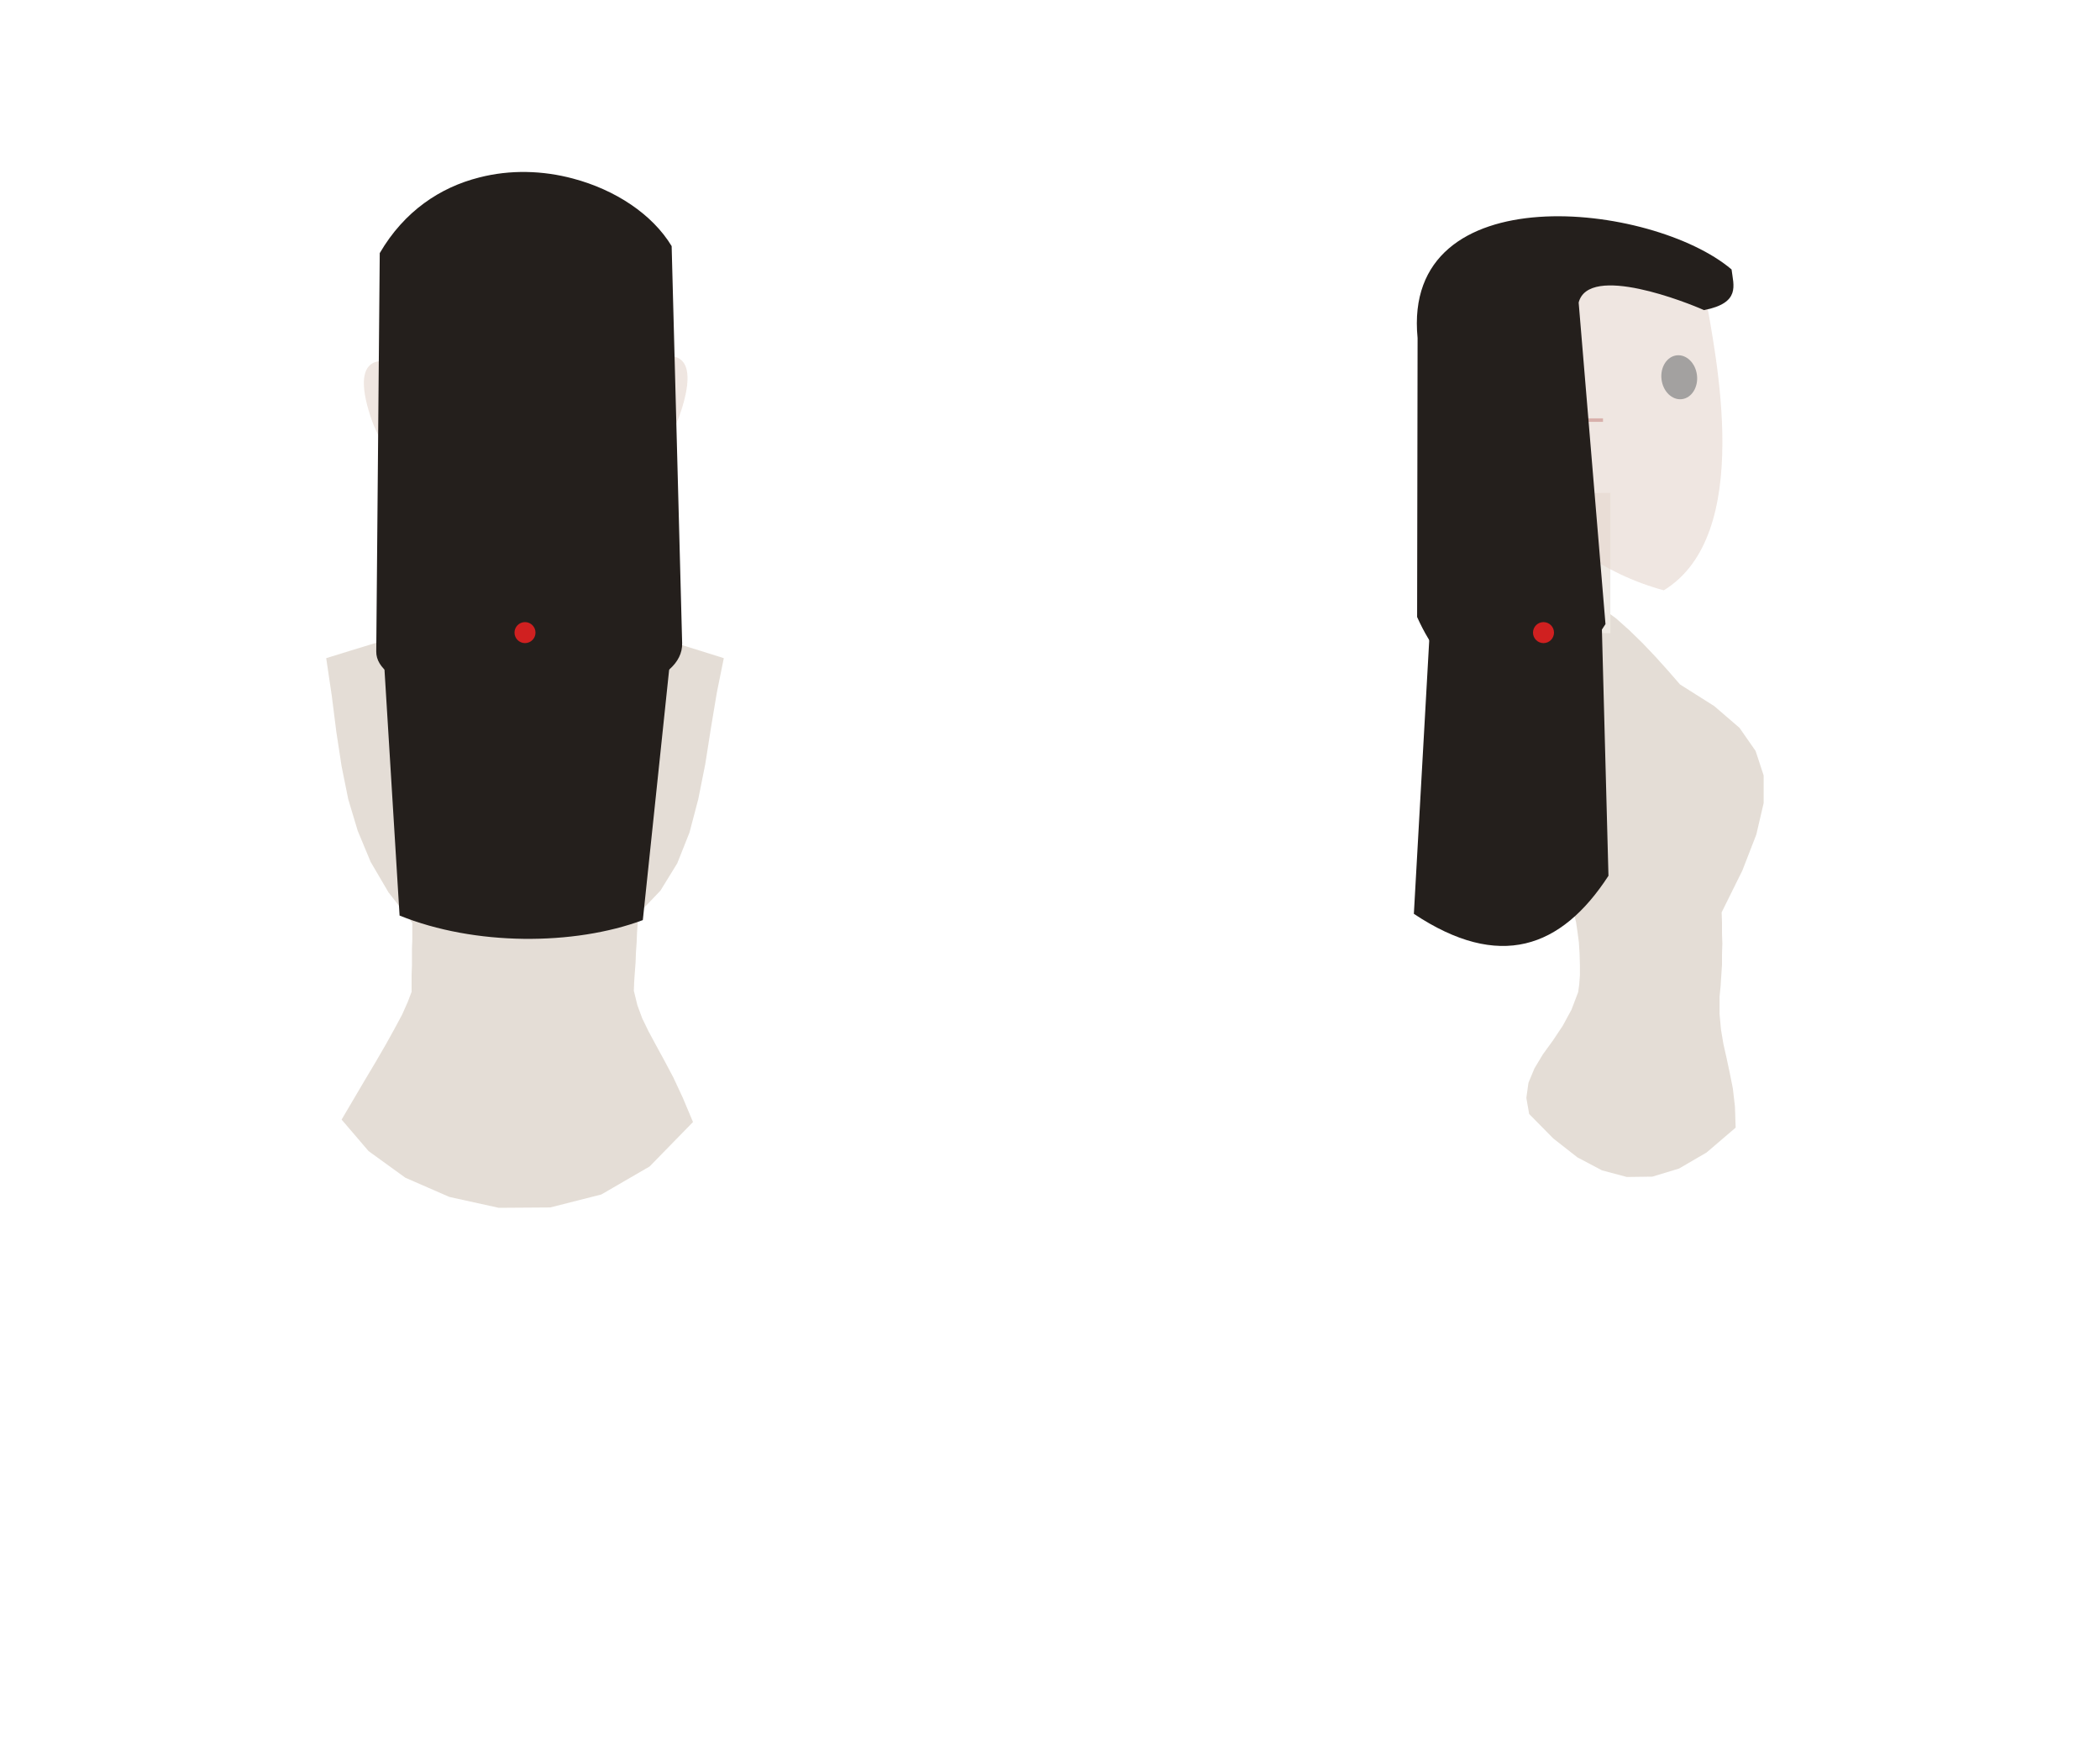
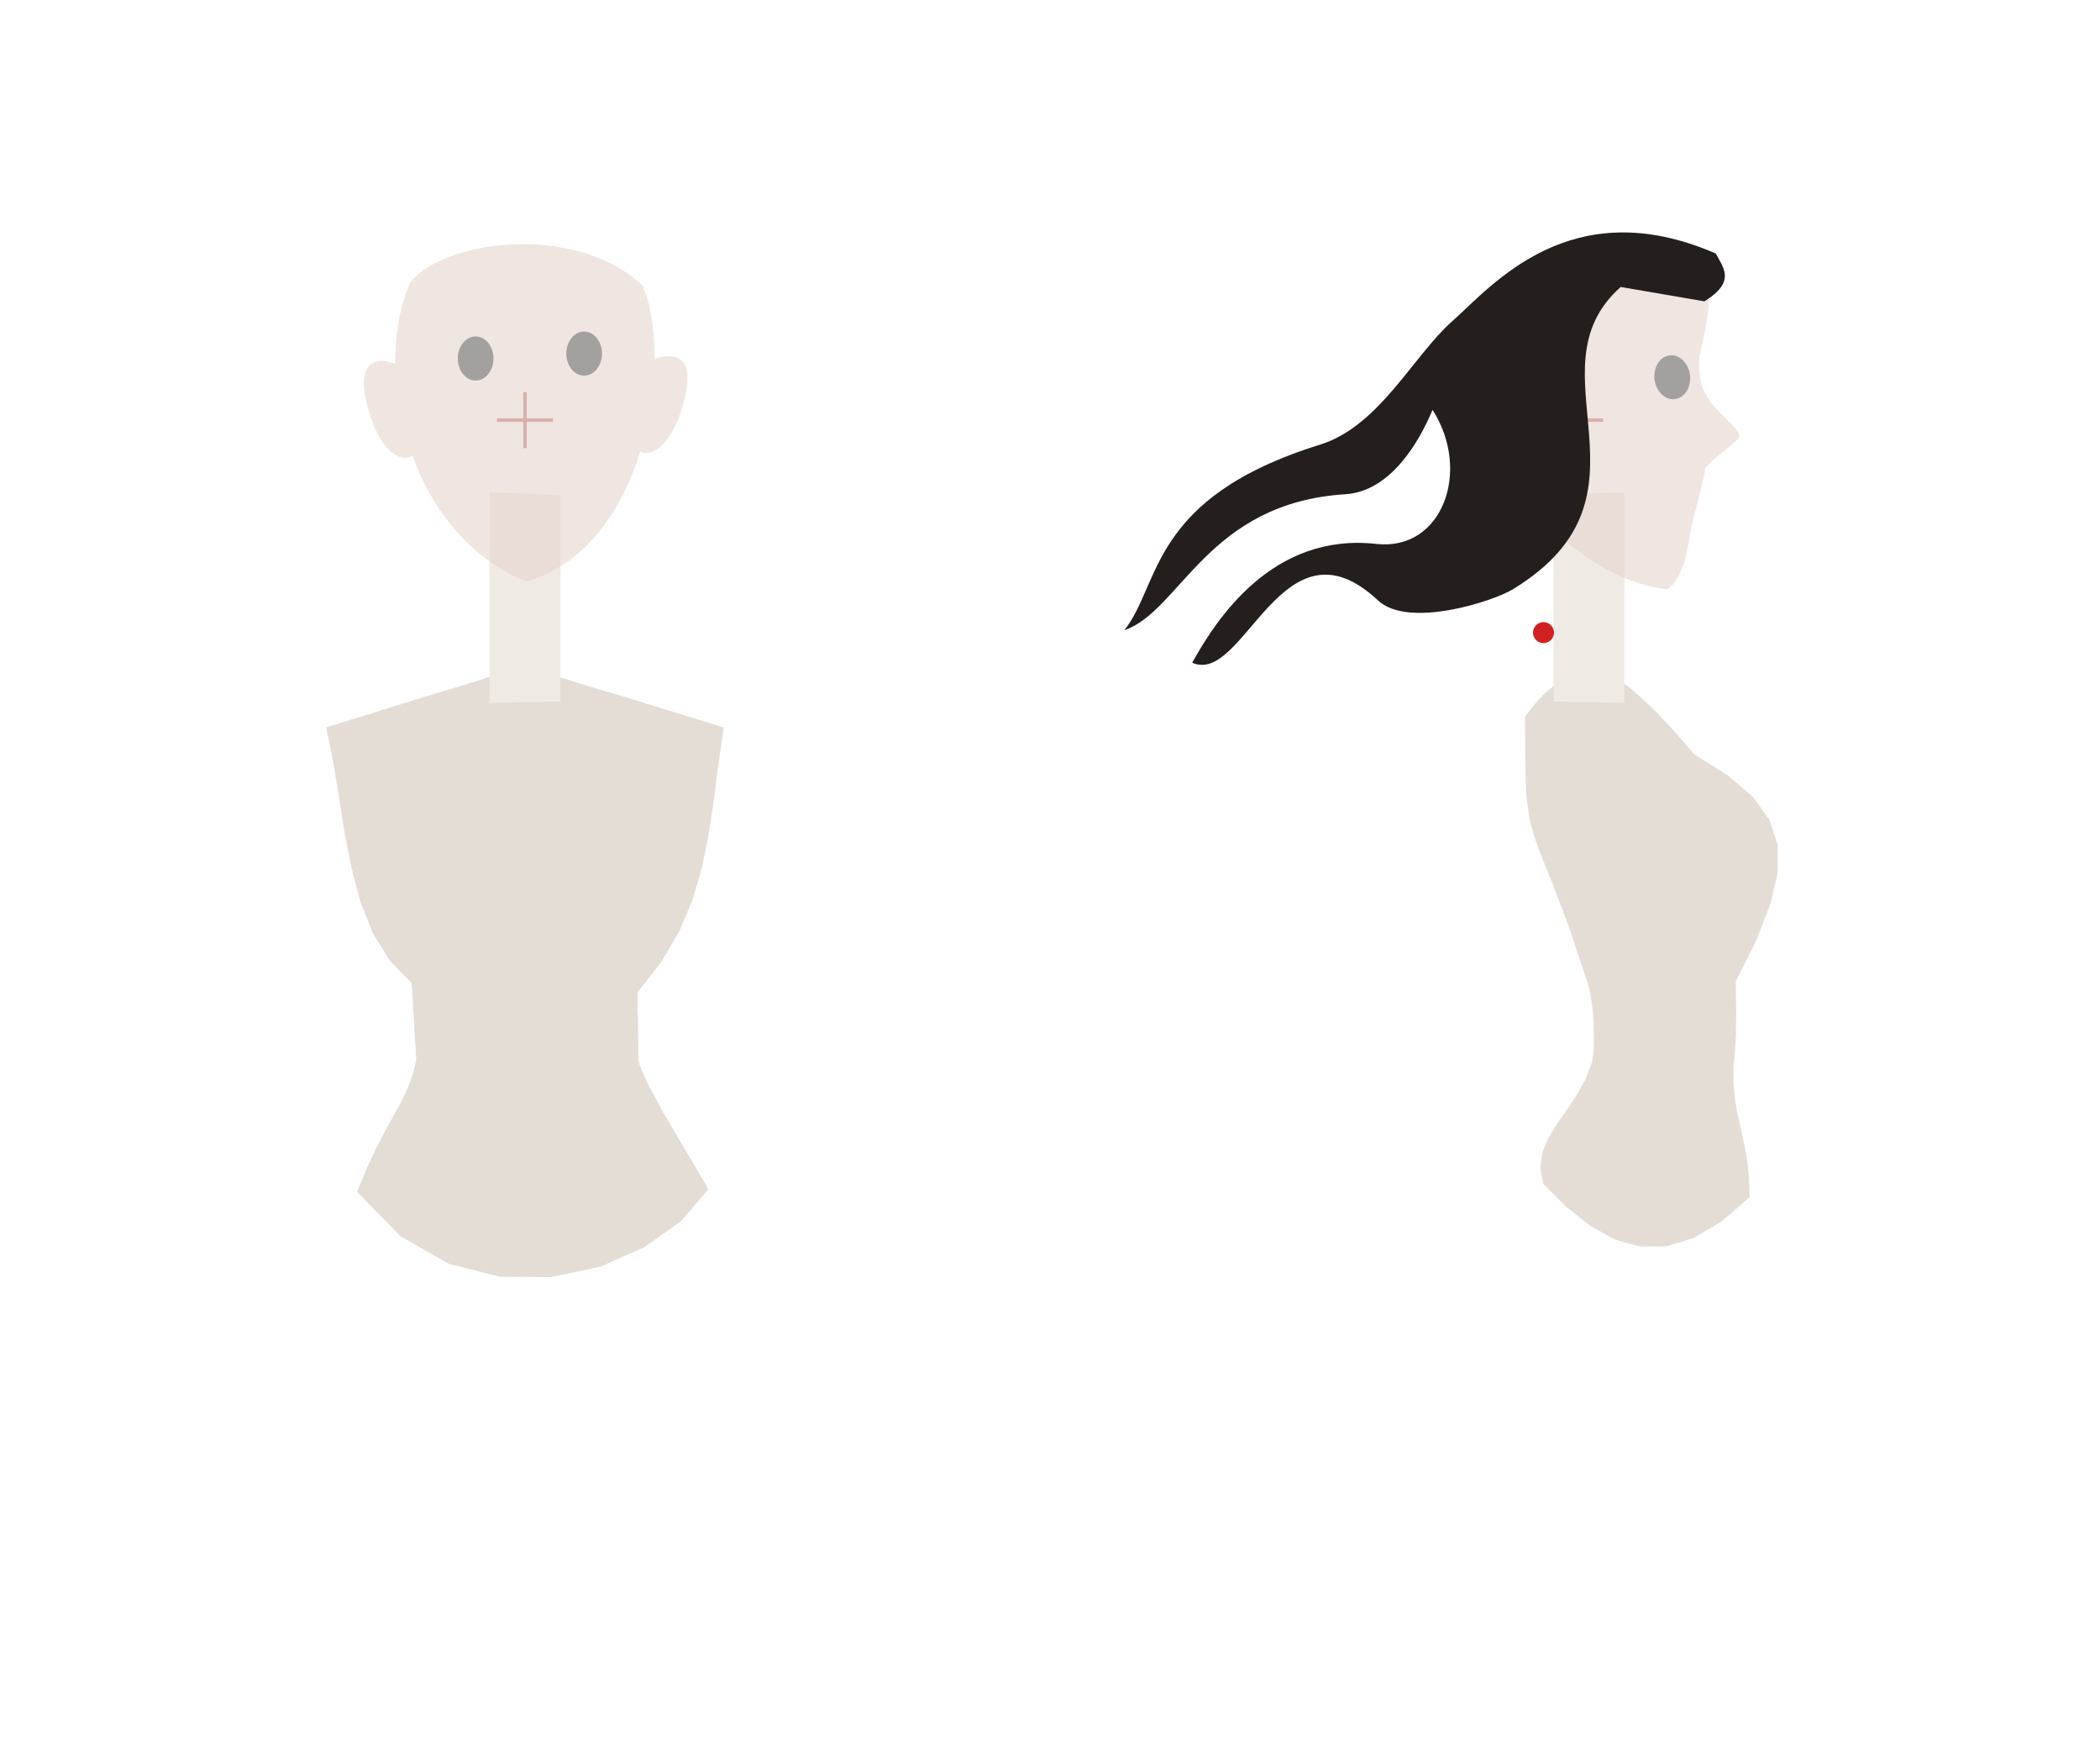
- <svg xmlns="http://www.w3.org/2000/svg" width="1200" height="1000" viewBox="-1.5 -1.2 6 5" version="1.1" id="svg92">
-   <defs id="defs96" />
-   <g id="g46">
-     <g opacity="0.7" id="g24">
-       <path d="M0.568 0.68L0.498 0.658L0.427 0.636L0.356 0.614L0.286 0.592L0.215 0.57L0.144 0.548L0.074 0.526L0.003 0.504L-0.068 0.526L-0.14 0.548L-0.211 0.57L-0.283 0.592L-0.354 0.614L-0.425 0.636L-0.497 0.658L-0.568 0.68L-0.552 0.788L-0.539 0.891L-0.524 0.989L-0.505 1.083L-0.478 1.173L-0.441 1.262L-0.39 1.349L-0.322 1.436L-0.322 1.46L-0.322 1.485L-0.323 1.51L-0.323 1.534L-0.323 1.559L-0.324 1.584L-0.324 1.608L-0.324 1.633L-0.335 1.662L-0.351 1.698L-0.373 1.739L-0.398 1.784L-0.427 1.834L-0.458 1.886L-0.491 1.942L-0.524 1.998L-0.447 2.088L-0.342 2.164L-0.216 2.219L-0.075 2.25L0.072 2.249L0.218 2.212L0.356 2.132L0.48 2.005L0.451 1.936L0.424 1.878L0.398 1.829L0.374 1.785L0.353 1.746L0.335 1.709L0.321 1.671L0.311 1.63L0.312 1.603L0.314 1.575L0.316 1.548L0.317 1.52L0.319 1.492L0.32 1.465L0.322 1.437L0.324 1.41L0.387 1.344L0.435 1.266L0.47 1.178L0.495 1.083L0.515 0.983L0.531 0.881L0.548 0.779Z" fill="#d9cfc4" id="path2" />
-       <path d="M0.101 0.609L0.101 0.558L0.101 0.508L0.101 0.458L0.101 0.408L0.101 0.358L0.101 0.308L0.101 0.258L0.101 0.208L0.076 0.208L0.05 0.209L0.025 0.209L0 0.21L-0.025 0.211L-0.05 0.211L-0.076 0.212L-0.101 0.212L-0.101 0.262L-0.101 0.311L-0.101 0.36L-0.101 0.409L-0.101 0.458L-0.101 0.507L-0.101 0.557L-0.101 0.606L-0.076 0.606L-0.051 0.606L-0.025 0.607L0 0.607L0.025 0.607L0.051 0.608L0.076 0.608Z" fill="#e8e1d9" id="path4" />
-       <path d="M-0.08 0H0.08M0 -0.08V0.08" stroke="#b04040" stroke-width="0.01" fill="none" id="path6" />
-       <g opacity="0.6" id="g22">
-         <g id="g14">
-           <path style="fill:#d9c3b6;fill-opacity:1;stroke-width:0.015" d="m -0.331,-0.388 c 0.08,-0.12 0.465,-0.184 0.666,0.003 0.087,0.185 0.024,0.743 -0.331,0.846 -0.333,-0.133 -0.443,-0.594 -0.334,-0.849 z" id="path8" />
-           <path style="fill:#d9c3b6;fill-opacity:1;stroke-width:0.015" d="m 0.312,0.066 0.059,-0.239 c 9.196e-4,-0.002 0.137,-0.06 0.079,0.134 -0.047,0.159 -0.131,0.148 -0.138,0.105 z" id="path10" />
-           <path style="fill:#d9c3b6;fill-opacity:1;stroke-width:0.015" d="m -0.308,0.08 -0.059,-0.239 c -9.204e-4,-0.002 -0.137,-0.06 -0.079,0.134 0.047,0.159 0.131,0.148 0.138,0.105 z" id="path12" />
+ <svg xmlns="http://www.w3.org/2000/svg" width="1200" height="1000" viewBox="-1.5 -1.2 6 5" version="1.1" id="svg463">
+   <defs id="defs467" />
+   <g id="g417">
+     <g opacity="0.7" id="g395">
+       <path d="M-0.568 0.878L-0.498 0.856L-0.427 0.834L-0.356 0.812L-0.286 0.79L-0.215 0.769L-0.144 0.747L-0.074 0.725L-0.003 0.703L0.068 0.725L0.14 0.747L0.211 0.769L0.283 0.79L0.354 0.812L0.425 0.834L0.497 0.856L0.568 0.878L0.552 0.987L0.539 1.09L0.524 1.187L0.505 1.281L0.478 1.372L0.441 1.46L0.39 1.547L0.322 1.634L0.322 1.659L0.322 1.683L0.323 1.708L0.323 1.733L0.323 1.757L0.324 1.782L0.324 1.807L0.324 1.832L0.335 1.861L0.351 1.896L0.373 1.937L0.398 1.983L0.427 2.032L0.458 2.085L0.491 2.14L0.524 2.197L0.447 2.287L0.342 2.362L0.216 2.418L0.075 2.448L-0.072 2.447L-0.218 2.41L-0.356 2.331L-0.48 2.204L-0.451 2.135L-0.424 2.077L-0.398 2.027L-0.374 1.984L-0.353 1.945L-0.335 1.908L-0.321 1.87L-0.311 1.829L-0.312 1.801L-0.314 1.774L-0.316 1.746L-0.317 1.719L-0.319 1.691L-0.32 1.664L-0.322 1.636L-0.324 1.608L-0.387 1.543L-0.435 1.465L-0.47 1.377L-0.495 1.282L-0.515 1.182L-0.531 1.079L-0.548 0.977Z" fill="#d9cfc4" />
+       <path d="M-0.101 0.808L-0.101 0.733L-0.101 0.657L-0.101 0.582L-0.101 0.507L-0.101 0.432L-0.101 0.357L-0.101 0.282L-0.101 0.207L-0.076 0.207L-0.05 0.208L-0.025 0.209L0 0.21L0.025 0.211L0.05 0.212L0.076 0.213L0.101 0.214L0.101 0.287L0.101 0.361L0.101 0.435L0.101 0.509L0.101 0.582L0.101 0.656L0.101 0.73L0.101 0.804L0.076 0.804L0.051 0.805L0.025 0.805L0 0.806L-0.025 0.806L-0.051 0.807L-0.076 0.807Z" fill="#e8e1d9" />
+       <path d="M-0.08 0H0.08M0 -0.08V0.08" stroke="#b04040" stroke-width="0.01" fill="none" />
+       <g opacity="0.6">
+         <g>
+           <path style="fill:#d9c3b6;fill-opacity:1;stroke-width:0.015" d="m -0.331,-0.388 c 0.08,-0.12 0.465,-0.184 0.666,0.003 0.087,0.185 0.024,0.743 -0.331,0.846 -0.333,-0.133 -0.443,-0.594 -0.334,-0.849 z" />
+           <path style="fill:#d9c3b6;fill-opacity:1;stroke-width:0.015" d="m 0.312,0.066 0.059,-0.239 c 9.196e-4,-0.002 0.137,-0.06 0.079,0.134 -0.047,0.159 -0.131,0.148 -0.138,0.105 z" />
+           <path style="fill:#d9c3b6;fill-opacity:1;stroke-width:0.015" d="m -0.308,0.08 -0.059,-0.239 c -9.204e-4,-0.002 -0.137,-0.06 -0.079,0.134 0.047,0.159 0.131,0.148 0.138,0.105 z" />
        </g>
-         <g id="g20">
-           <ellipse style="fill:#241f1c;stroke-width:0.015" cx="-0.141" cy="-0.176" rx="0.051" ry="0.063" id="ellipse16" />
-           <ellipse style="fill:#241f1c;stroke-width:0.015" cx="0.169" cy="-0.19" rx="0.051" ry="0.063" id="ellipse18" />
+         <g>
+           <ellipse style="fill:#241f1c;stroke-width:0.015" cx="-0.141" cy="-0.176" rx="0.051" ry="0.063" />
+           <ellipse style="fill:#241f1c;stroke-width:0.015" cx="0.169" cy="-0.19" rx="0.051" ry="0.063" />
        </g>
      </g>
    </g>
-     <g id="g30">
-       <g id="g28">
-         <path style="fill:#241f1c;fill-opacity:1;stroke-width:0.015" d="m -0.415,-0.477 -0.01,1.138 c -0.002,0.192 0.88,0.205 0.874,-0.024 l -0.03,-1.134 C 0.364,-0.588 0.258,-0.658 0.137,-0.69 0.051,-0.713 -0.042,-0.716 -0.131,-0.693 c -0.111,0.028 -0.214,0.096 -0.284,0.216 z" id="path26" />
-       </g>
-     </g>
-     <g id="g36">
-       <g id="g34" transform="translate(1.269646,0.2322067)">
-         <path style="fill:#241f1c;fill-opacity:1;stroke-width:0.015" d="m -1.676,0.401 0.048,0.782 c 0.215,0.087 0.499,0.086 0.695,0.013 l 0.084,-0.799 C -1.117,0.268 -1.389,0.212 -1.676,0.401 Z" id="path32" />
-       </g>
-     </g>
-     <g id="g38" />
-     <g id="g40" />
-     <g id="g44">
-       <circle cx="0" cy="0.607" r="0.03" fill="#d02020" id="circle42" />
-     </g>
+     <g id="g401" />
+     <g id="g407" />
+     <g id="g409" />
+     <g id="g411" />
+     <g id="g415" />
  </g>
-   <g transform="translate(3 0)" id="g90">
-     <g opacity="0.7" id="g68">
-       <path d="M0.3 0.755L0.267 0.717L0.231 0.677L0.193 0.637L0.155 0.6L0.118 0.567L0.083 0.541L0.053 0.525L0.028 0.519L-0.012 0.523L-0.046 0.532L-0.076 0.544L-0.102 0.561L-0.125 0.58L-0.146 0.602L-0.165 0.625L-0.183 0.649L-0.182 0.784L-0.179 0.876L-0.17 0.942L-0.155 0.996L-0.133 1.054L-0.101 1.133L-0.058 1.248L-0.002 1.414L0.003 1.434L0.007 1.461L0.011 1.491L0.013 1.523L0.014 1.555L0.014 1.586L0.012 1.613L0.009 1.634L-0.01 1.684L-0.035 1.73L-0.063 1.772L-0.092 1.812L-0.116 1.852L-0.133 1.893L-0.139 1.936L-0.131 1.982L-0.062 2.052L0.007 2.106L0.077 2.143L0.148 2.162L0.221 2.161L0.297 2.138L0.376 2.092L0.459 2.021L0.457 1.961L0.451 1.909L0.442 1.864L0.433 1.822L0.424 1.782L0.417 1.74L0.413 1.696L0.413 1.647L0.416 1.617L0.418 1.586L0.42 1.556L0.42 1.526L0.421 1.496L0.42 1.466L0.42 1.436L0.419 1.406L0.478 1.287L0.518 1.184L0.539 1.094L0.539 1.015L0.516 0.945L0.47 0.879L0.398 0.817Z" fill="#d9cfc4" id="path48" />
-       <path d="M0.101 0.609L0.101 0.558L0.101 0.508L0.101 0.458L0.101 0.408L0.101 0.358L0.101 0.308L0.101 0.258L0.101 0.208L0.076 0.208L0.05 0.209L0.025 0.209L0 0.21L-0.025 0.211L-0.05 0.211L-0.076 0.212L-0.101 0.212L-0.101 0.262L-0.101 0.311L-0.101 0.36L-0.101 0.409L-0.101 0.458L-0.101 0.507L-0.101 0.557L-0.101 0.606L-0.076 0.606L-0.051 0.606L-0.025 0.607L0 0.607L0.025 0.607L0.051 0.608L0.076 0.608Z" fill="#e8e1d9" id="path50" />
-       <path d="M-0.08 0H0.08M0 -0.08V0.08" stroke="#b04040" stroke-width="0.01" fill="none" id="path52" />
-       <g opacity="0.6" id="g66">
-         <g id="g58">
-           <g transform="matrix(0.99292 -0.118786 0.118786 0.99292 -0.053599 0.004236)" id="g56">
-             <path style="fill:#d9c3b6;fill-opacity:1;stroke-width:0.015" d="m -0.201,-0.261 c 0.078,-0.092 0.46,-0.188 0.666,-0.057 0.011,0.191 0.057,0.707 -0.217,0.833 -0.333,-0.133 -0.557,-0.521 -0.449,-0.776 z" id="path54" />
-           </g>
+   <g transform="translate(3 0)" id="g461">
+     <g opacity="0.7" id="g439">
+       <path d="M0.34 0.954L0.307 0.915L0.271 0.875L0.233 0.835L0.195 0.798L0.158 0.766L0.123 0.74L0.093 0.723L0.068 0.718L0.028 0.721L-0.006 0.73L-0.036 0.743L-0.062 0.76L-0.085 0.779L-0.106 0.801L-0.125 0.824L-0.143 0.848L-0.142 0.983L-0.139 1.075L-0.13 1.14L-0.115 1.194L-0.093 1.253L-0.061 1.332L-0.018 1.446L0.038 1.613L0.043 1.633L0.047 1.659L0.051 1.689L0.053 1.722L0.054 1.754L0.054 1.784L0.052 1.811L0.049 1.833L0.03 1.883L0.005 1.928L-0.023 1.97L-0.052 2.011L-0.076 2.051L-0.093 2.091L-0.099 2.134L-0.091 2.181L-0.022 2.25L0.047 2.304L0.117 2.342L0.188 2.361L0.261 2.36L0.337 2.337L0.416 2.291L0.499 2.22L0.497 2.16L0.491 2.108L0.482 2.062L0.473 2.02L0.464 1.98L0.457 1.939L0.453 1.895L0.453 1.845L0.456 1.815L0.458 1.785L0.46 1.755L0.46 1.725L0.461 1.695L0.46 1.665L0.46 1.635L0.459 1.604L0.518 1.486L0.558 1.383L0.579 1.293L0.579 1.214L0.556 1.143L0.51 1.078L0.438 1.016Z" fill="#d9cfc4" />
+       <path d="M0.141 0.808L0.141 0.733L0.141 0.657L0.141 0.582L0.141 0.507L0.141 0.432L0.141 0.357L0.141 0.282L0.141 0.207L0.116 0.207L0.09 0.208L0.065 0.209L0.04 0.21L0.015 0.211L-0.01 0.212L-0.036 0.213L-0.061 0.214L-0.061 0.287L-0.061 0.361L-0.061 0.435L-0.061 0.509L-0.061 0.582L-0.061 0.656L-0.061 0.73L-0.061 0.804L-0.036 0.804L-0.011 0.805L0.015 0.805L0.04 0.806L0.065 0.806L0.091 0.807L0.116 0.807Z" fill="#e8e1d9" />
+       <path d="M-0.08 0H0.08M0 -0.08V0.08" stroke="#b04040" stroke-width="0.01" fill="none" />
+       <g opacity="0.6">
+         <g>
+           <path style="fill:#d9c3b6;fill-opacity:1;stroke:none;stroke-width:0.01;stroke-opacity:1" d="m -1.624,-0.363 c 0.018,0.02 -0.013,0.15 -0.021,0.182 -0.001,0.039 -0.004,0.093 0.047,0.147 0.051,0.054 0.081,0.072 0.061,0.091 -0.02,0.018 -0.085,0.067 -0.092,0.083 0.003,0.007 -0.017,0.077 -0.035,0.152 -0.01,0.041 -0.013,0.08 -0.024,0.114 -0.013,0.041 -0.034,0.074 -0.053,0.077 -0.31,-0.041 -0.598,-0.435 -0.546,-0.727 0,0 0.394,-0.234 0.663,-0.12 z" transform="translate(2)" />
        </g>
-         <g id="g64">
-           <g transform="matrix(0.99292 -0.118786 0.118786 0.99292 -0.053599 0.004236)" id="g62">
-             <ellipse style="fill:#241f1c;stroke-width:0.015" cx="0.364" cy="-0.084" rx="0.051" ry="0.063" id="ellipse60" />
+         <g>
+           <g transform="rotate(-6.822044,-0.00126443,0.6195179)">
+             <ellipse style="fill:#241f1c;stroke-width:0.015" cx="0.364" cy="-0.084" rx="0.051" ry="0.063" />
          </g>
        </g>
      </g>
    </g>
-     <g id="g70" />
-     <g id="g76">
-       <g transform="matrix(1,0,0,1.375534,1.696607,-0.2651128)" id="g74" style="stroke-width:0.853">
-         <path style="fill:#241f1c;fill-opacity:1;stroke-width:0.013" d="m -2.11,0.61 -0.047,0.608 c 0.244,0.118 0.421,0.072 0.556,-0.079 L -1.621,0.593 C -1.699,0.492 -2.116,0.513 -2.11,0.61 Z" id="path72" />
+     <g id="g441" />
+     <g id="g447" />
+     <g id="g449" />
+     <g id="g455">
+       <g transform="rotate(-27.55868,0.03587526,0.00250751)" id="g453">
+         <path style="fill:#241f1c;fill-opacity:1;stroke-width:0.015" d="m -0.342,-0.23 c 0.018,0.206 -0.162,0.37 -0.319,0.265 -0.248,-0.167 -0.504,-0.022 -0.624,0.057 0.101,0.128 0.429,-0.266 0.553,0.088 0.039,0.111 0.286,0.154 0.356,0.15 0.514,-0.034 0.323,-0.536 0.673,-0.623 l 0.193,0.147 c 0.107,-0.008 0.092,-0.06 0.092,-0.106 -0.285,-0.353 -0.612,-0.213 -0.757,-0.177 -0.145,0.036 -0.323,0.169 -0.497,0.138 -0.505,-0.092 -0.588,0.143 -0.742,0.211 0.168,0.026 0.378,-0.213 0.74,-0.052 0.117,0.052 0.254,-0.034 0.33,-0.097 z" id="path451" />
      </g>
    </g>
-     <g id="g78" />
-     <g id="g84">
-       <g transform="matrix(0.99292 -0.118786 0.118786 0.99292 -0.053599 0.004236)" id="g82">
-         <path style="fill:#241f1c;fill-opacity:1;stroke-width:0.015" d="m -0.365,-0.284 -0.096,0.791 c 0.116,0.371 0.42,0.226 0.532,0.084 L 0.104,-0.33 c 0.042,-0.108 0.31,0.038 0.353,0.064 0.107,-0.008 0.092,-0.06 0.092,-0.106 -0.201,-0.217 -0.904,-0.384 -0.914,0.088 z" id="path80" />
-       </g>
-     </g>
-     <g id="g88">
-       <circle cx="-0.09" cy="0.607" r="0.03" fill="#d02020" id="circle86" />
+     <g id="g459">
+       <circle cx="-0.09" cy="0.607" r="0.03" fill="#d02020" id="circle457" />
    </g>
  </g>
</svg>
